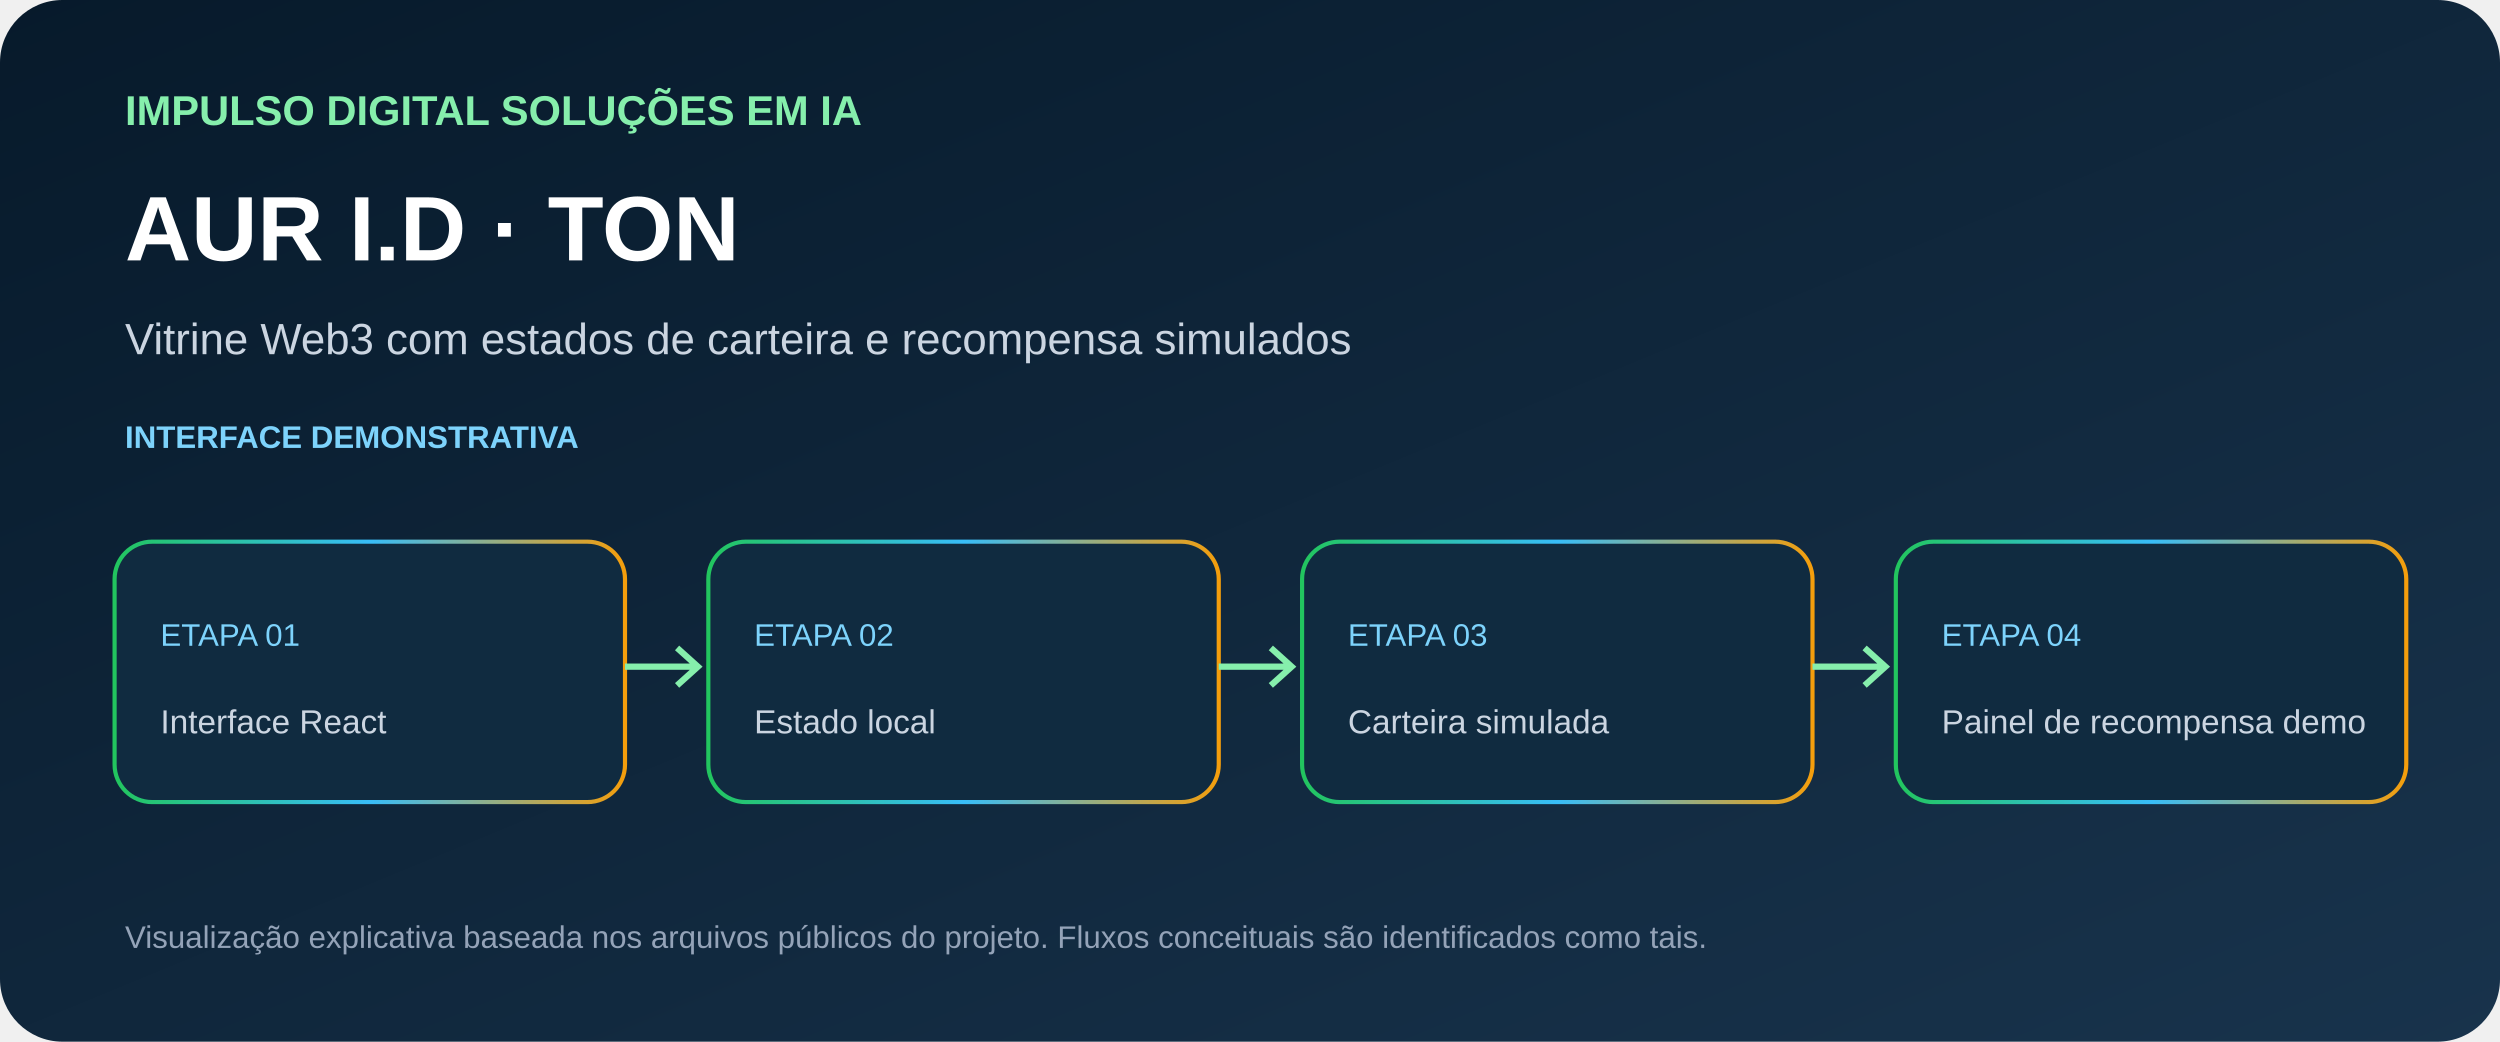
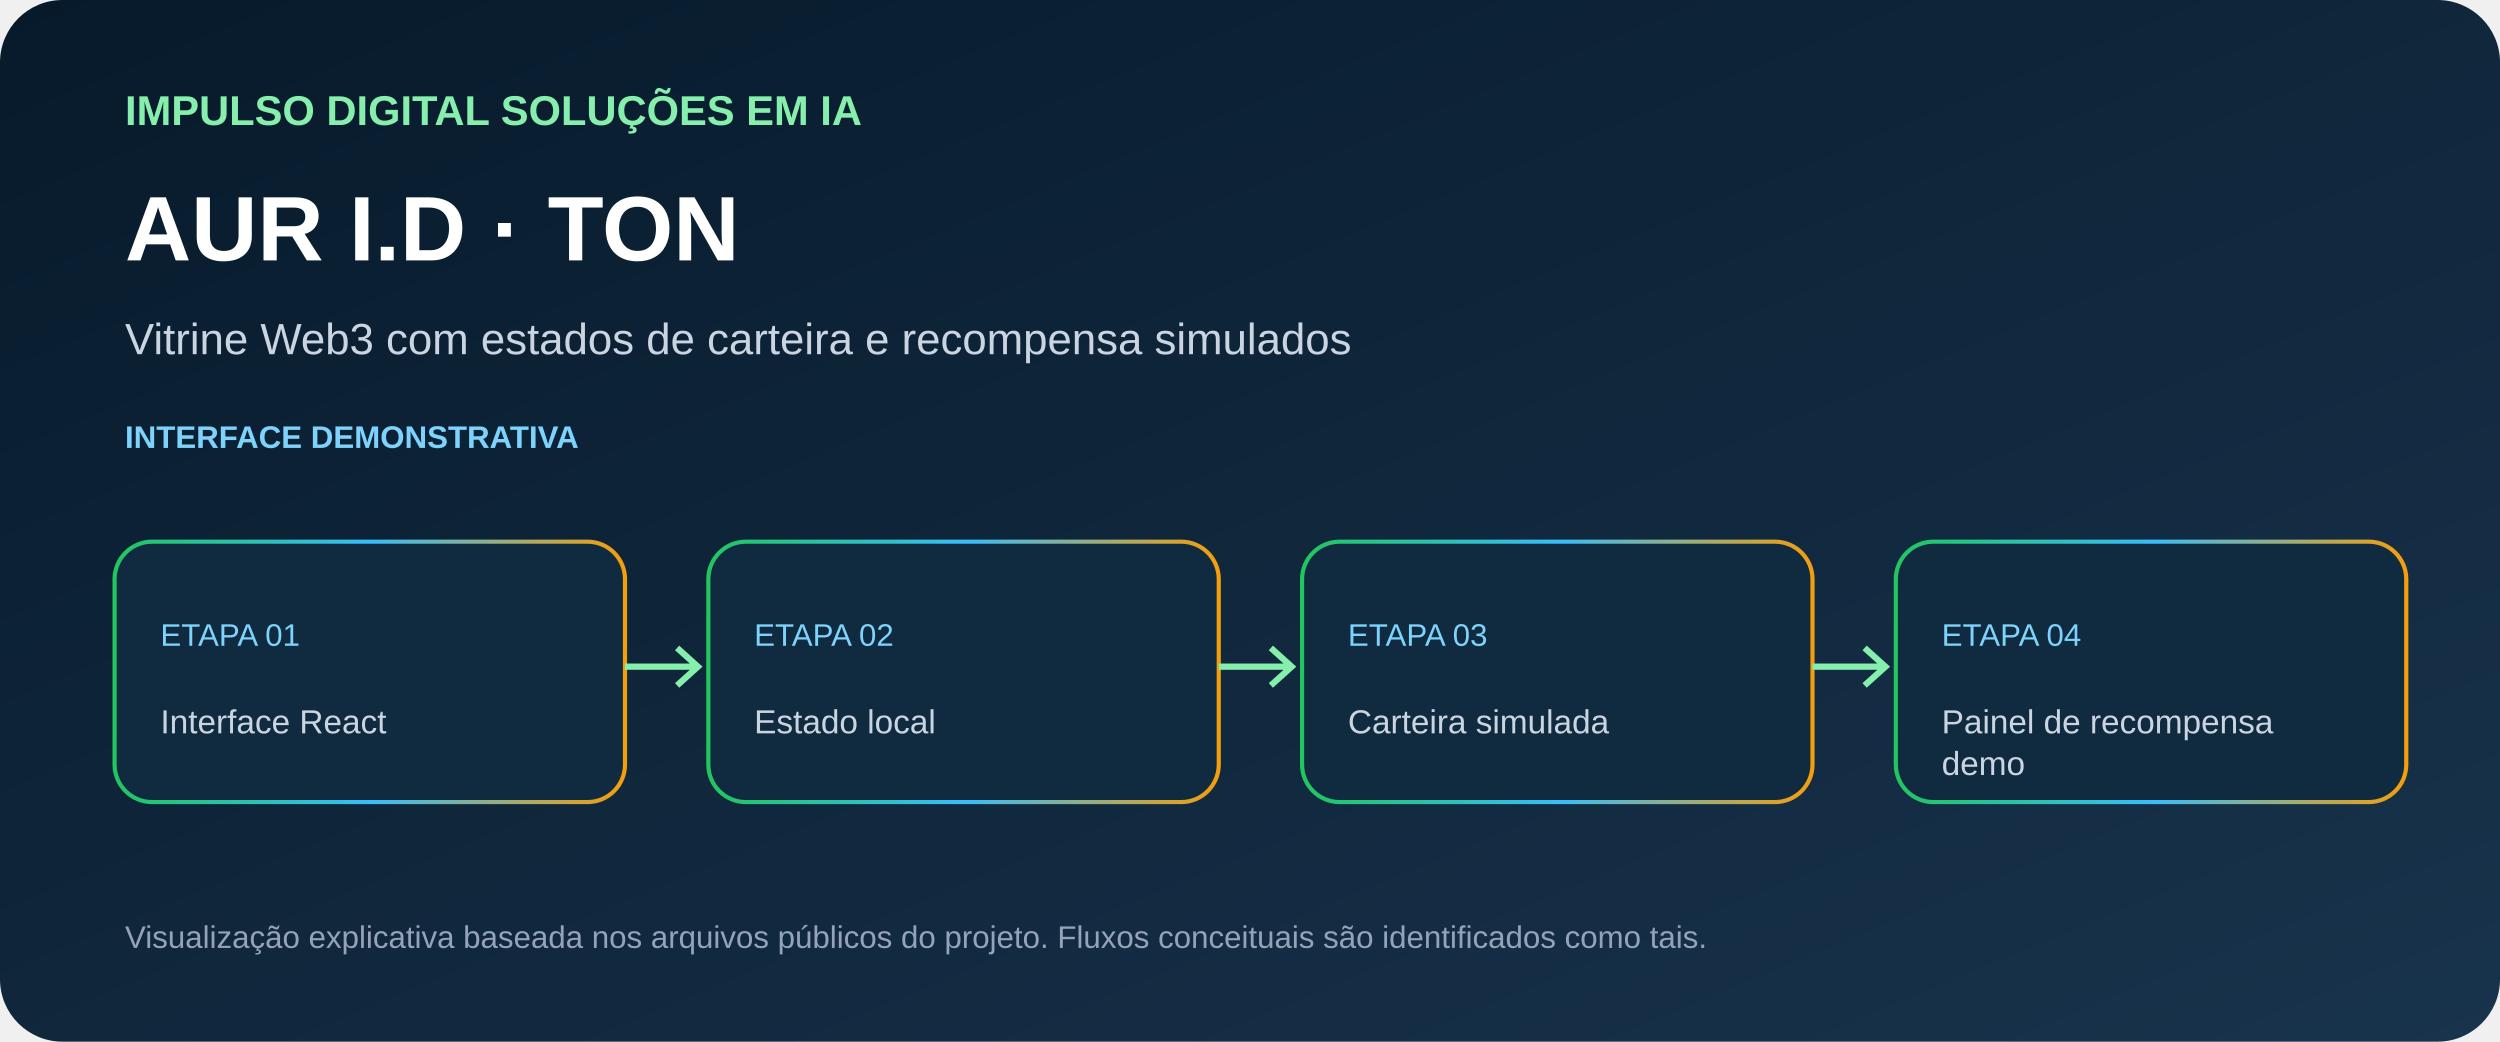
<svg xmlns="http://www.w3.org/2000/svg" width="1200" height="500" viewBox="0 0 1200 500">
  <defs>
    <linearGradient id="b" x2="1" y2="1">
      <stop stop-color="#071a2b" />
      <stop offset="1" stop-color="#18334c" />
    </linearGradient>
    <linearGradient id="g">
      <stop stop-color="#22c55e" />
      <stop offset=".5" stop-color="#38bdf8" />
      <stop offset="1" stop-color="#f59e0b" />
    </linearGradient>
  </defs>
  <rect width="1200" height="500" rx="30" fill="url(#b)" />
  <text x="60" y="60" fill="#86efac" font-family="Arial" font-size="20" font-weight="bold">IMPULSO DIGITAL SOLUÇÕES EM IA</text>
  <text x="60" y="125" fill="white" font-family="Arial" font-size="44" font-weight="bold">AUR I.D · TON</text>
  <text x="60" y="170" fill="#cbd5e1" font-family="Arial" font-size="21">Vitrine Web3 com estados de carteira e recompensa simulados</text>
  <text x="60" y="215" fill="#7dd3fc" font-family="Arial" font-size="15" font-weight="bold">INTERFACE DEMONSTRATIVA</text>
  <rect x="55" y="260" width="245" height="125" rx="18" fill="#102b40" stroke="url(#g)" stroke-width="2" />
  <text x="77" y="310" fill="#7dd3fc" font-family="Arial" font-size="15">ETAPA 01</text>
  <text x="77" y="352" fill="#cbd5e1" font-family="Arial,sans-serif" font-size="16">Interface React</text>
  <path d="M300 320h35m-10 -9 10 9-10 9" stroke="#86efac" stroke-width="3" fill="none" />
  <rect x="340" y="260" width="245" height="125" rx="18" fill="#102b40" stroke="url(#g)" stroke-width="2" />
  <text x="362" y="310" fill="#7dd3fc" font-family="Arial" font-size="15">ETAPA 02</text>
  <text x="362" y="352" fill="#cbd5e1" font-family="Arial,sans-serif" font-size="16">Estado local</text>
  <path d="M585 320h35m-10 -9 10 9-10 9" stroke="#86efac" stroke-width="3" fill="none" />
  <rect x="625" y="260" width="245" height="125" rx="18" fill="#102b40" stroke="url(#g)" stroke-width="2" />
  <text x="647" y="310" fill="#7dd3fc" font-family="Arial" font-size="15">ETAPA 03</text>
  <text x="647" y="352" fill="#cbd5e1" font-family="Arial,sans-serif" font-size="16">Carteira simulada</text>
  <path d="M870 320h35m-10 -9 10 9-10 9" stroke="#86efac" stroke-width="3" fill="none" />
  <rect x="910" y="260" width="245" height="125" rx="18" fill="#102b40" stroke="url(#g)" stroke-width="2" />
  <text x="932" y="310" fill="#7dd3fc" font-family="Arial" font-size="15">ETAPA 04</text>
-   <text x="932" y="352" fill="#cbd5e1" font-family="Arial,sans-serif" font-size="16">Painel de recompensa demo</text>
+   <text x="932" y="352" fill="#cbd5e1" font-family="Arial,sans-serif" font-size="16">
+     <tspan x="932" dy="0">Painel de recompensa</tspan>
+     <tspan x="932" dy="20">demo</tspan>
+   </text>
  <text x="60" y="455" fill="#94a3b8" font-family="Arial" font-size="15">Visualização explicativa baseada nos arquivos públicos do projeto. Fluxos conceituais são identificados como tais.</text>
</svg>
